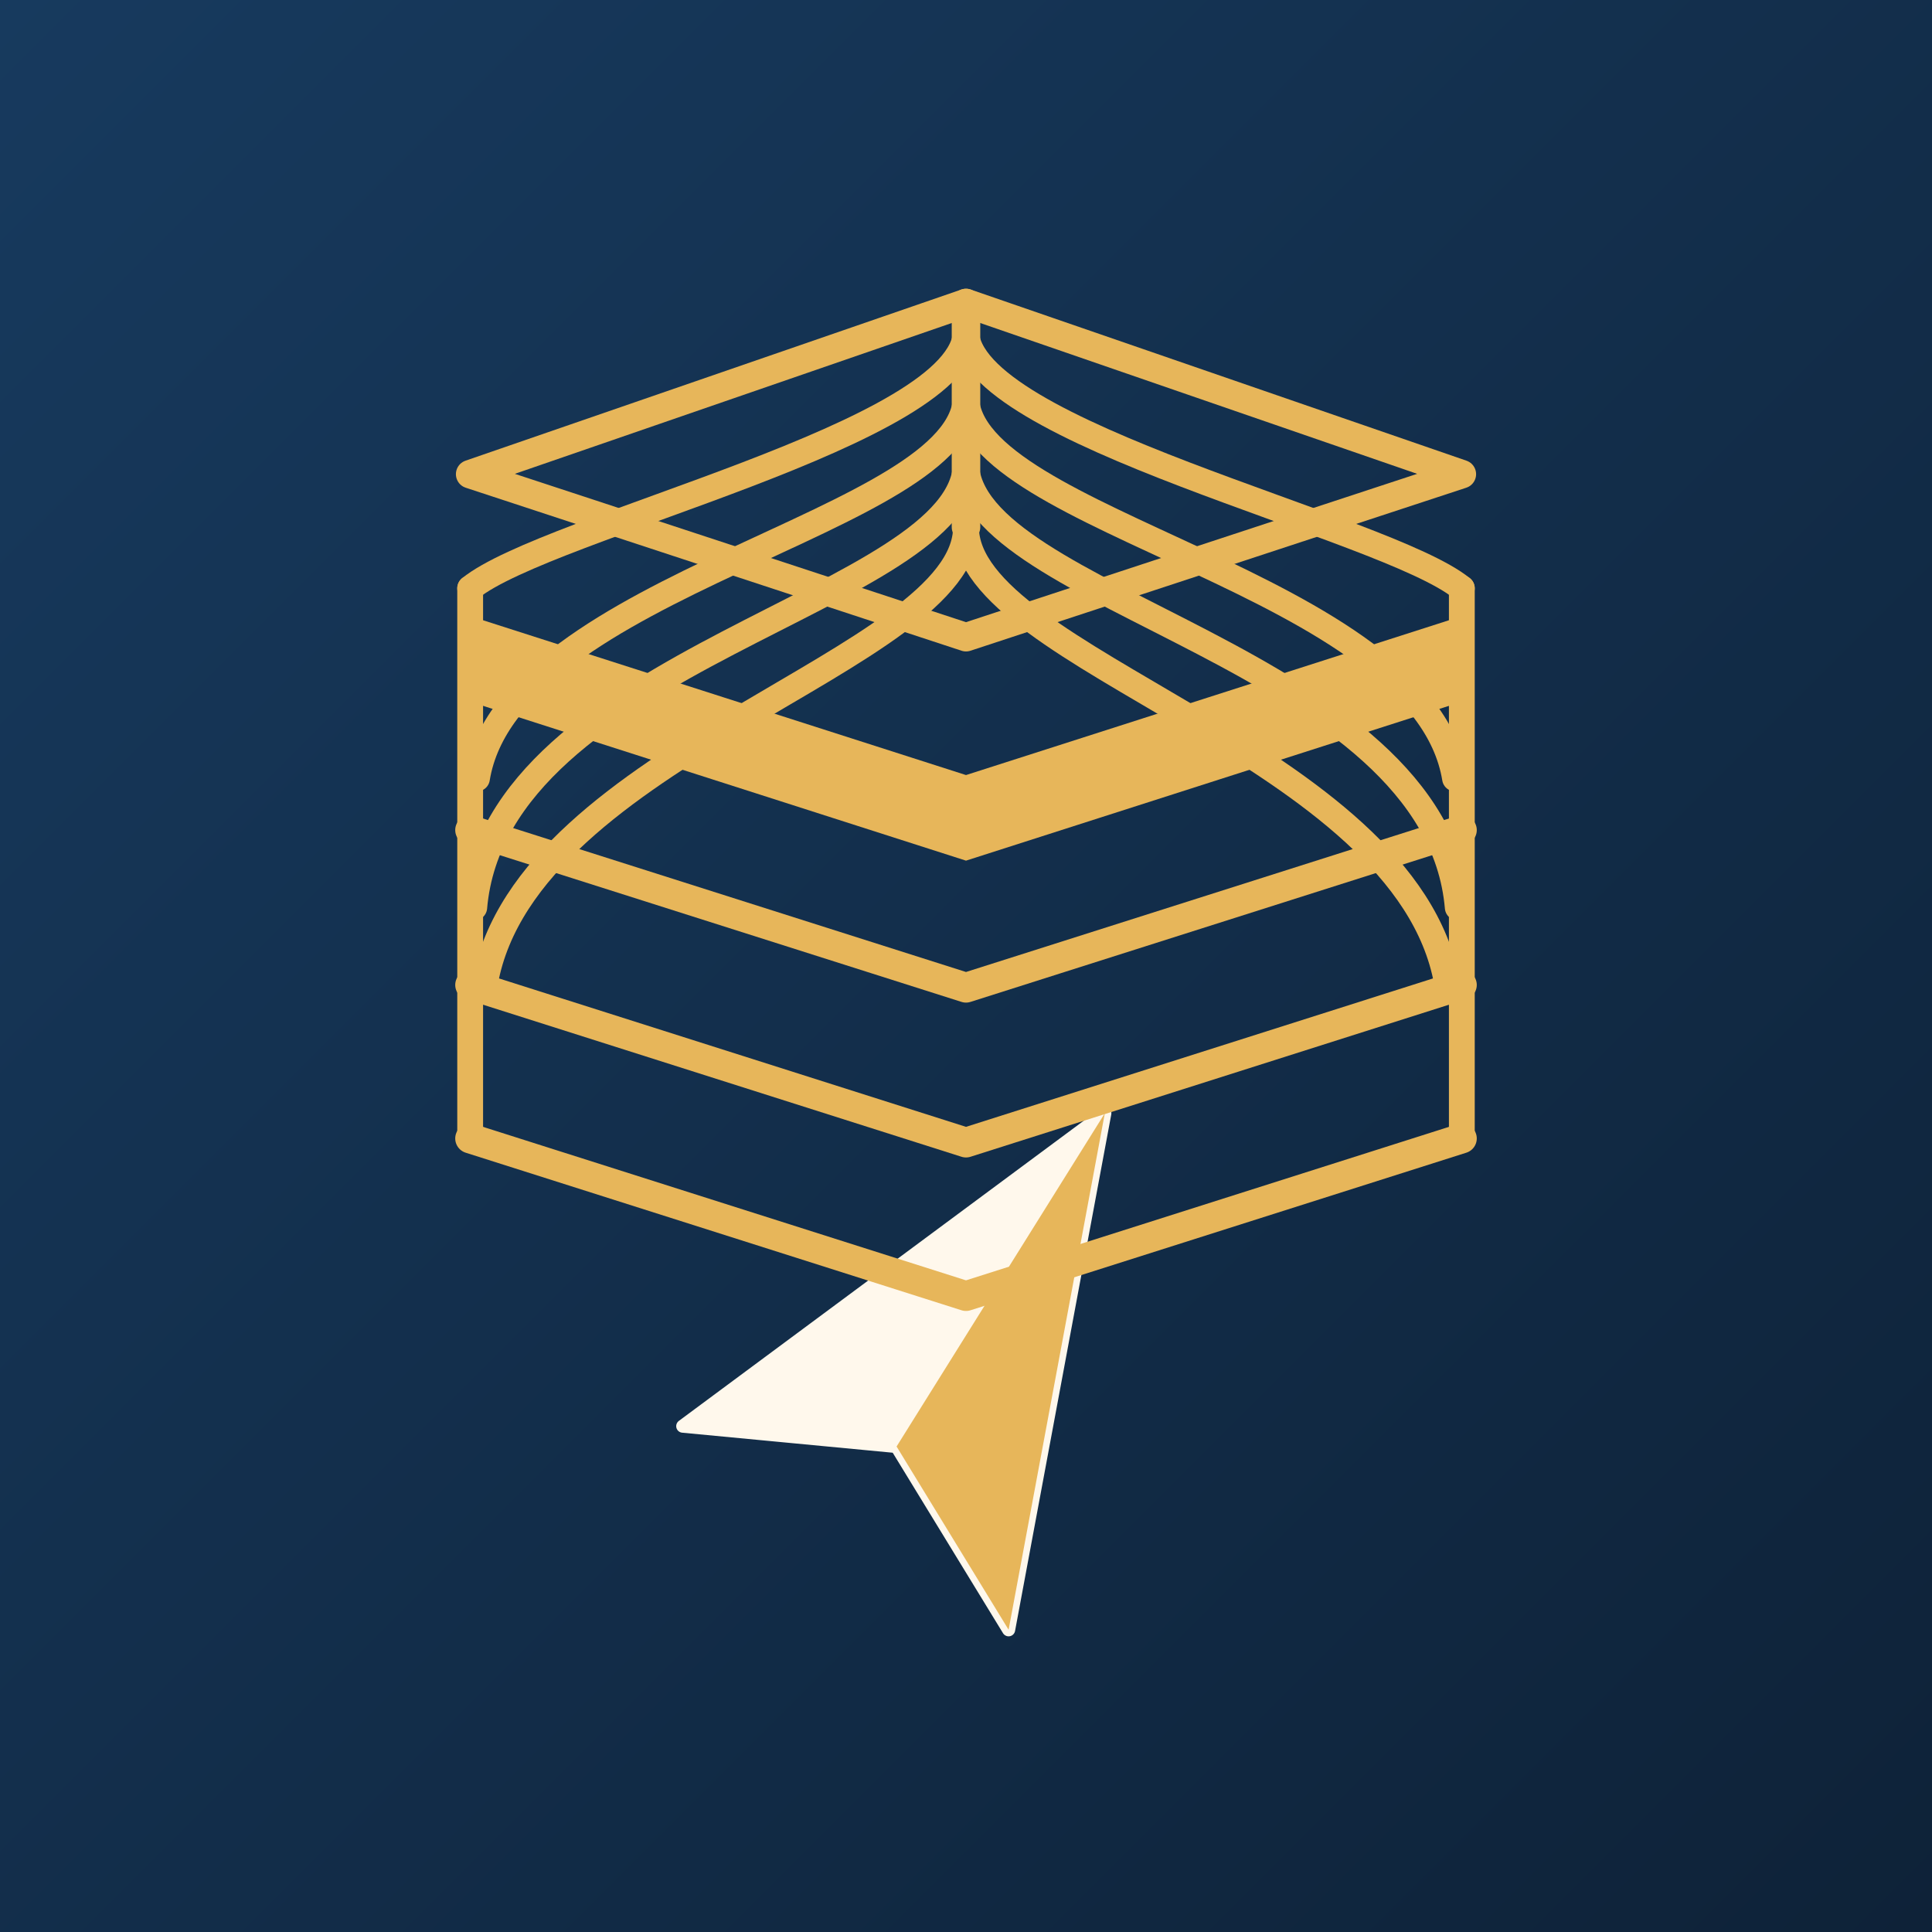
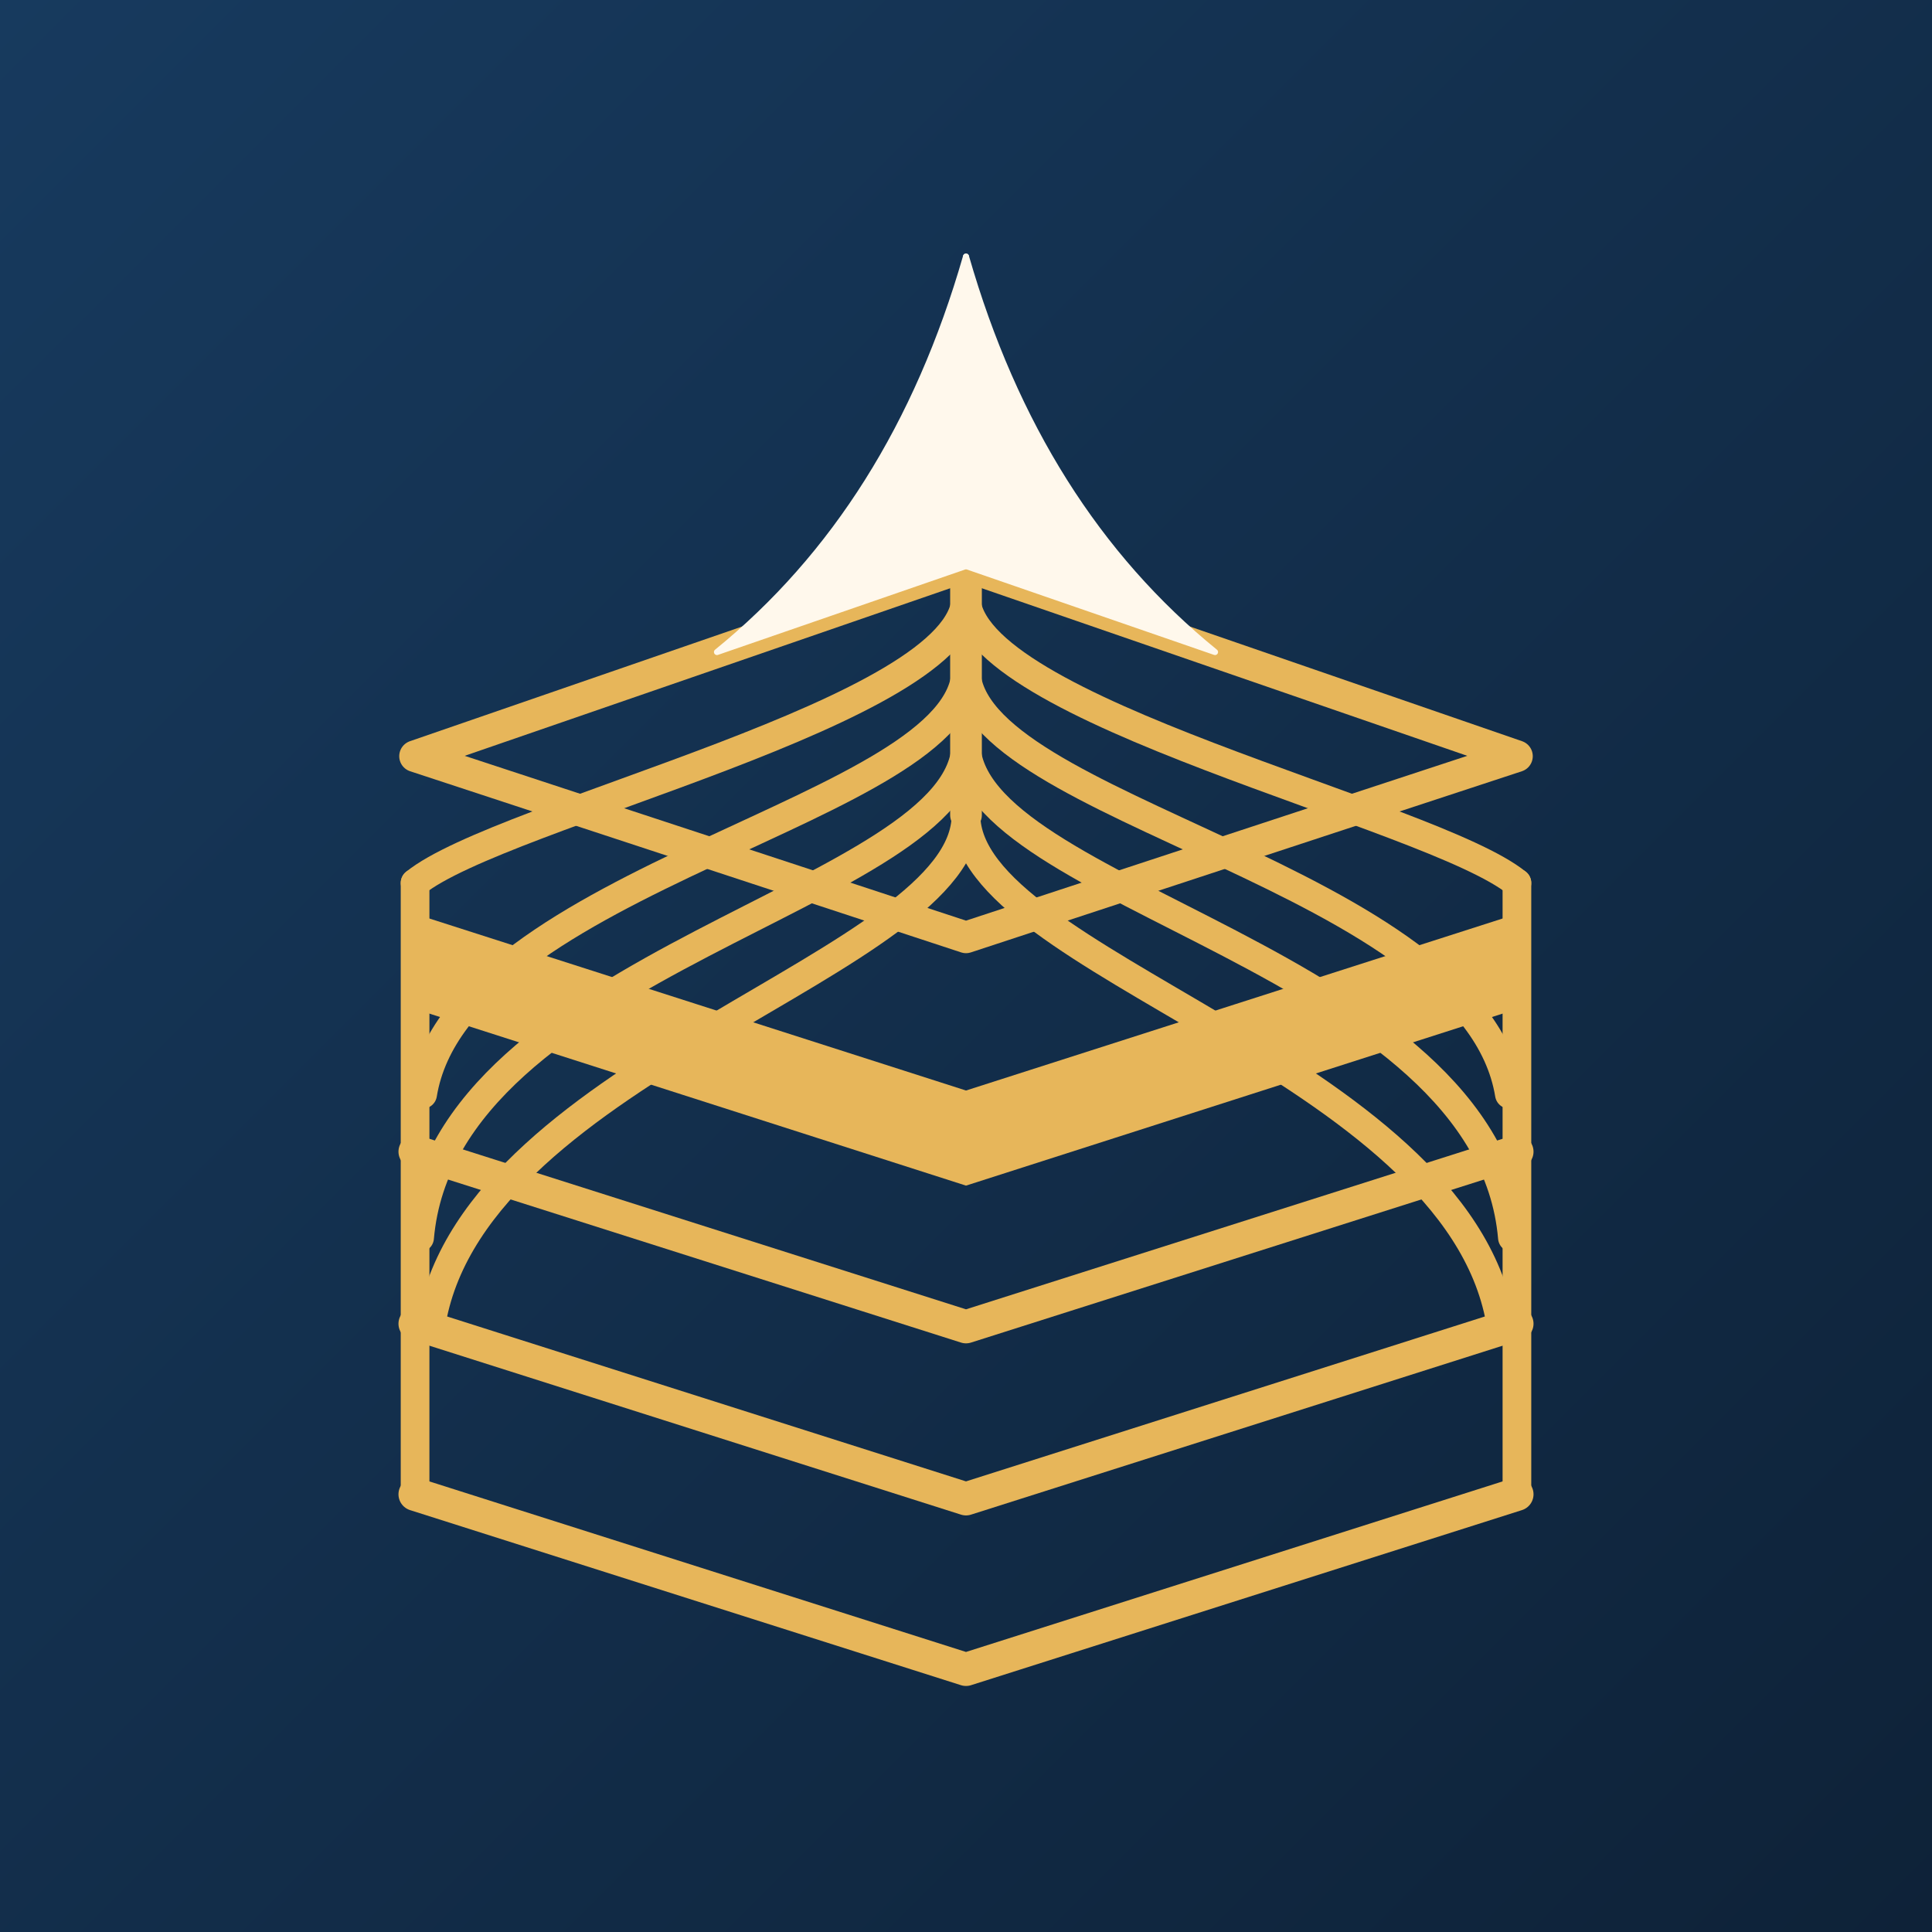
<svg xmlns="http://www.w3.org/2000/svg" viewBox="0 0 1024 1024">
  <defs>
-     <linearGradient id="bg2d" gradientUnits="userSpaceOnUse" x1="0" y1="0" x2="1024" y2="1024">
+     <linearGradient id="bg3cd" gradientUnits="userSpaceOnUse" x1="0" y1="0" x2="1024" y2="1024">
      <stop offset="0" stop-color="#173A5E" />
      <stop offset="1" stop-color="#0E2238" />
    </linearGradient>
  </defs>
-   <rect width="1024" height="1024" fill="url(#bg2d)" />
-   <g transform="translate(224.0 131.8) scale(0.72)">
-     <g transform="translate(400 800) rotate(32) scale(3.2143)">
-       <path d="M0 -60 L44 52 L0 30 L-44 52 Z" fill="#FFF8EC" stroke="#FFF8EC" stroke-width="3" stroke-linejoin="round" />
-       <path d="M0 -60 L44 52 L0 30 Z" fill="#E7B65A" />
-     </g>
+   <rect width="1024" height="1024" fill="url(#bg3cd)" />
+   <g transform="translate(192.0 268.0) scale(0.8)">
    <path d="M35.0 166.0 L400.0 40.0 L765.0 166.0 L400.0 286.0 Z" fill="none" stroke="#E7B65A" stroke-linecap="round" stroke-linejoin="round" stroke-width="21" />
    <path d="M400.0 40.0 L400 205" fill="none" stroke="#E7B65A" stroke-linecap="round" stroke-linejoin="round" stroke-width="21" />
    <path d="M400.0 60.0 C400.0 136.0, 91.5 204.0, 35.0 250.0" fill="none" stroke="#E7B65A" stroke-linecap="round" stroke-linejoin="round" stroke-width="19" />
    <path d="M400.0 60.0 C400.0 136.0, 708.5 204.0, 765.0 250.0" fill="none" stroke="#E7B65A" stroke-linecap="round" stroke-linejoin="round" stroke-width="19" />
    <path d="M400.0 108.0 C400.0 202.0, 63.6 245.4, 40.0 390.0" fill="none" stroke="#E7B65A" stroke-linecap="round" stroke-linejoin="round" stroke-width="19" />
    <path d="M400.0 108.0 C400.0 202.0, 736.4 245.4, 760.0 390.0" fill="none" stroke="#E7B65A" stroke-linecap="round" stroke-linejoin="round" stroke-width="19" />
    <path d="M400.0 157.0 C400.0 259.0, 53.9 300.9, 38.0 485.0" fill="none" stroke="#E7B65A" stroke-linecap="round" stroke-linejoin="round" stroke-width="19" />
    <path d="M400.0 157.0 C400.0 259.0, 746.1 300.9, 762.0 485.0" fill="none" stroke="#E7B65A" stroke-linecap="round" stroke-linejoin="round" stroke-width="19" />
    <path d="M400.0 205.0 C400.0 303.0, 76.6 370.7, 46.0 540.0" fill="none" stroke="#E7B65A" stroke-linecap="round" stroke-linejoin="round" stroke-width="19" />
    <path d="M400.0 205.0 C400.0 303.0, 723.4 370.7, 754.0 540.0" fill="none" stroke="#E7B65A" stroke-linecap="round" stroke-linejoin="round" stroke-width="19" />
    <path d="M35.0 302.0 L400.0 419.0 L765.0 302.0" fill="none" stroke="#E7B65A" stroke-width="60" stroke-linejoin="miter" stroke-miterlimit="8" />
    <path d="M35.0 428.0 L400.0 544.0 L765.0 428.0" fill="none" stroke="#E7B65A" stroke-linecap="round" stroke-linejoin="round" stroke-width="22" />
    <path d="M35.0 542.0 L400.0 658.0 L765.0 542.0" fill="none" stroke="#E7B65A" stroke-linecap="round" stroke-linejoin="round" stroke-width="22" />
    <path d="M35.0 655.0 L400.0 771.0 L765.0 655.0" fill="none" stroke="#E7B65A" stroke-linecap="round" stroke-linejoin="round" stroke-width="22" />
    <path d="M35 250 L35 655" fill="none" stroke="#E7B65A" stroke-linecap="round" stroke-linejoin="round" stroke-width="19" />
    <path d="M765 250 L765 655" fill="none" stroke="#E7B65A" stroke-linecap="round" stroke-linejoin="round" stroke-width="19" />
+     <path d="M400 -165 Q352 1.959 235.0 97.0 L400 40 Z" fill="#FFF8EC" stroke="#FFF8EC" stroke-width="4" stroke-linejoin="round" />
+     <path d="M400 -165 Q448 1.959 565.0 97.0 L400 40 Z" fill="#FFF8EC" stroke="#FFF8EC" stroke-width="4" stroke-linejoin="round" />
  </g>
</svg>
